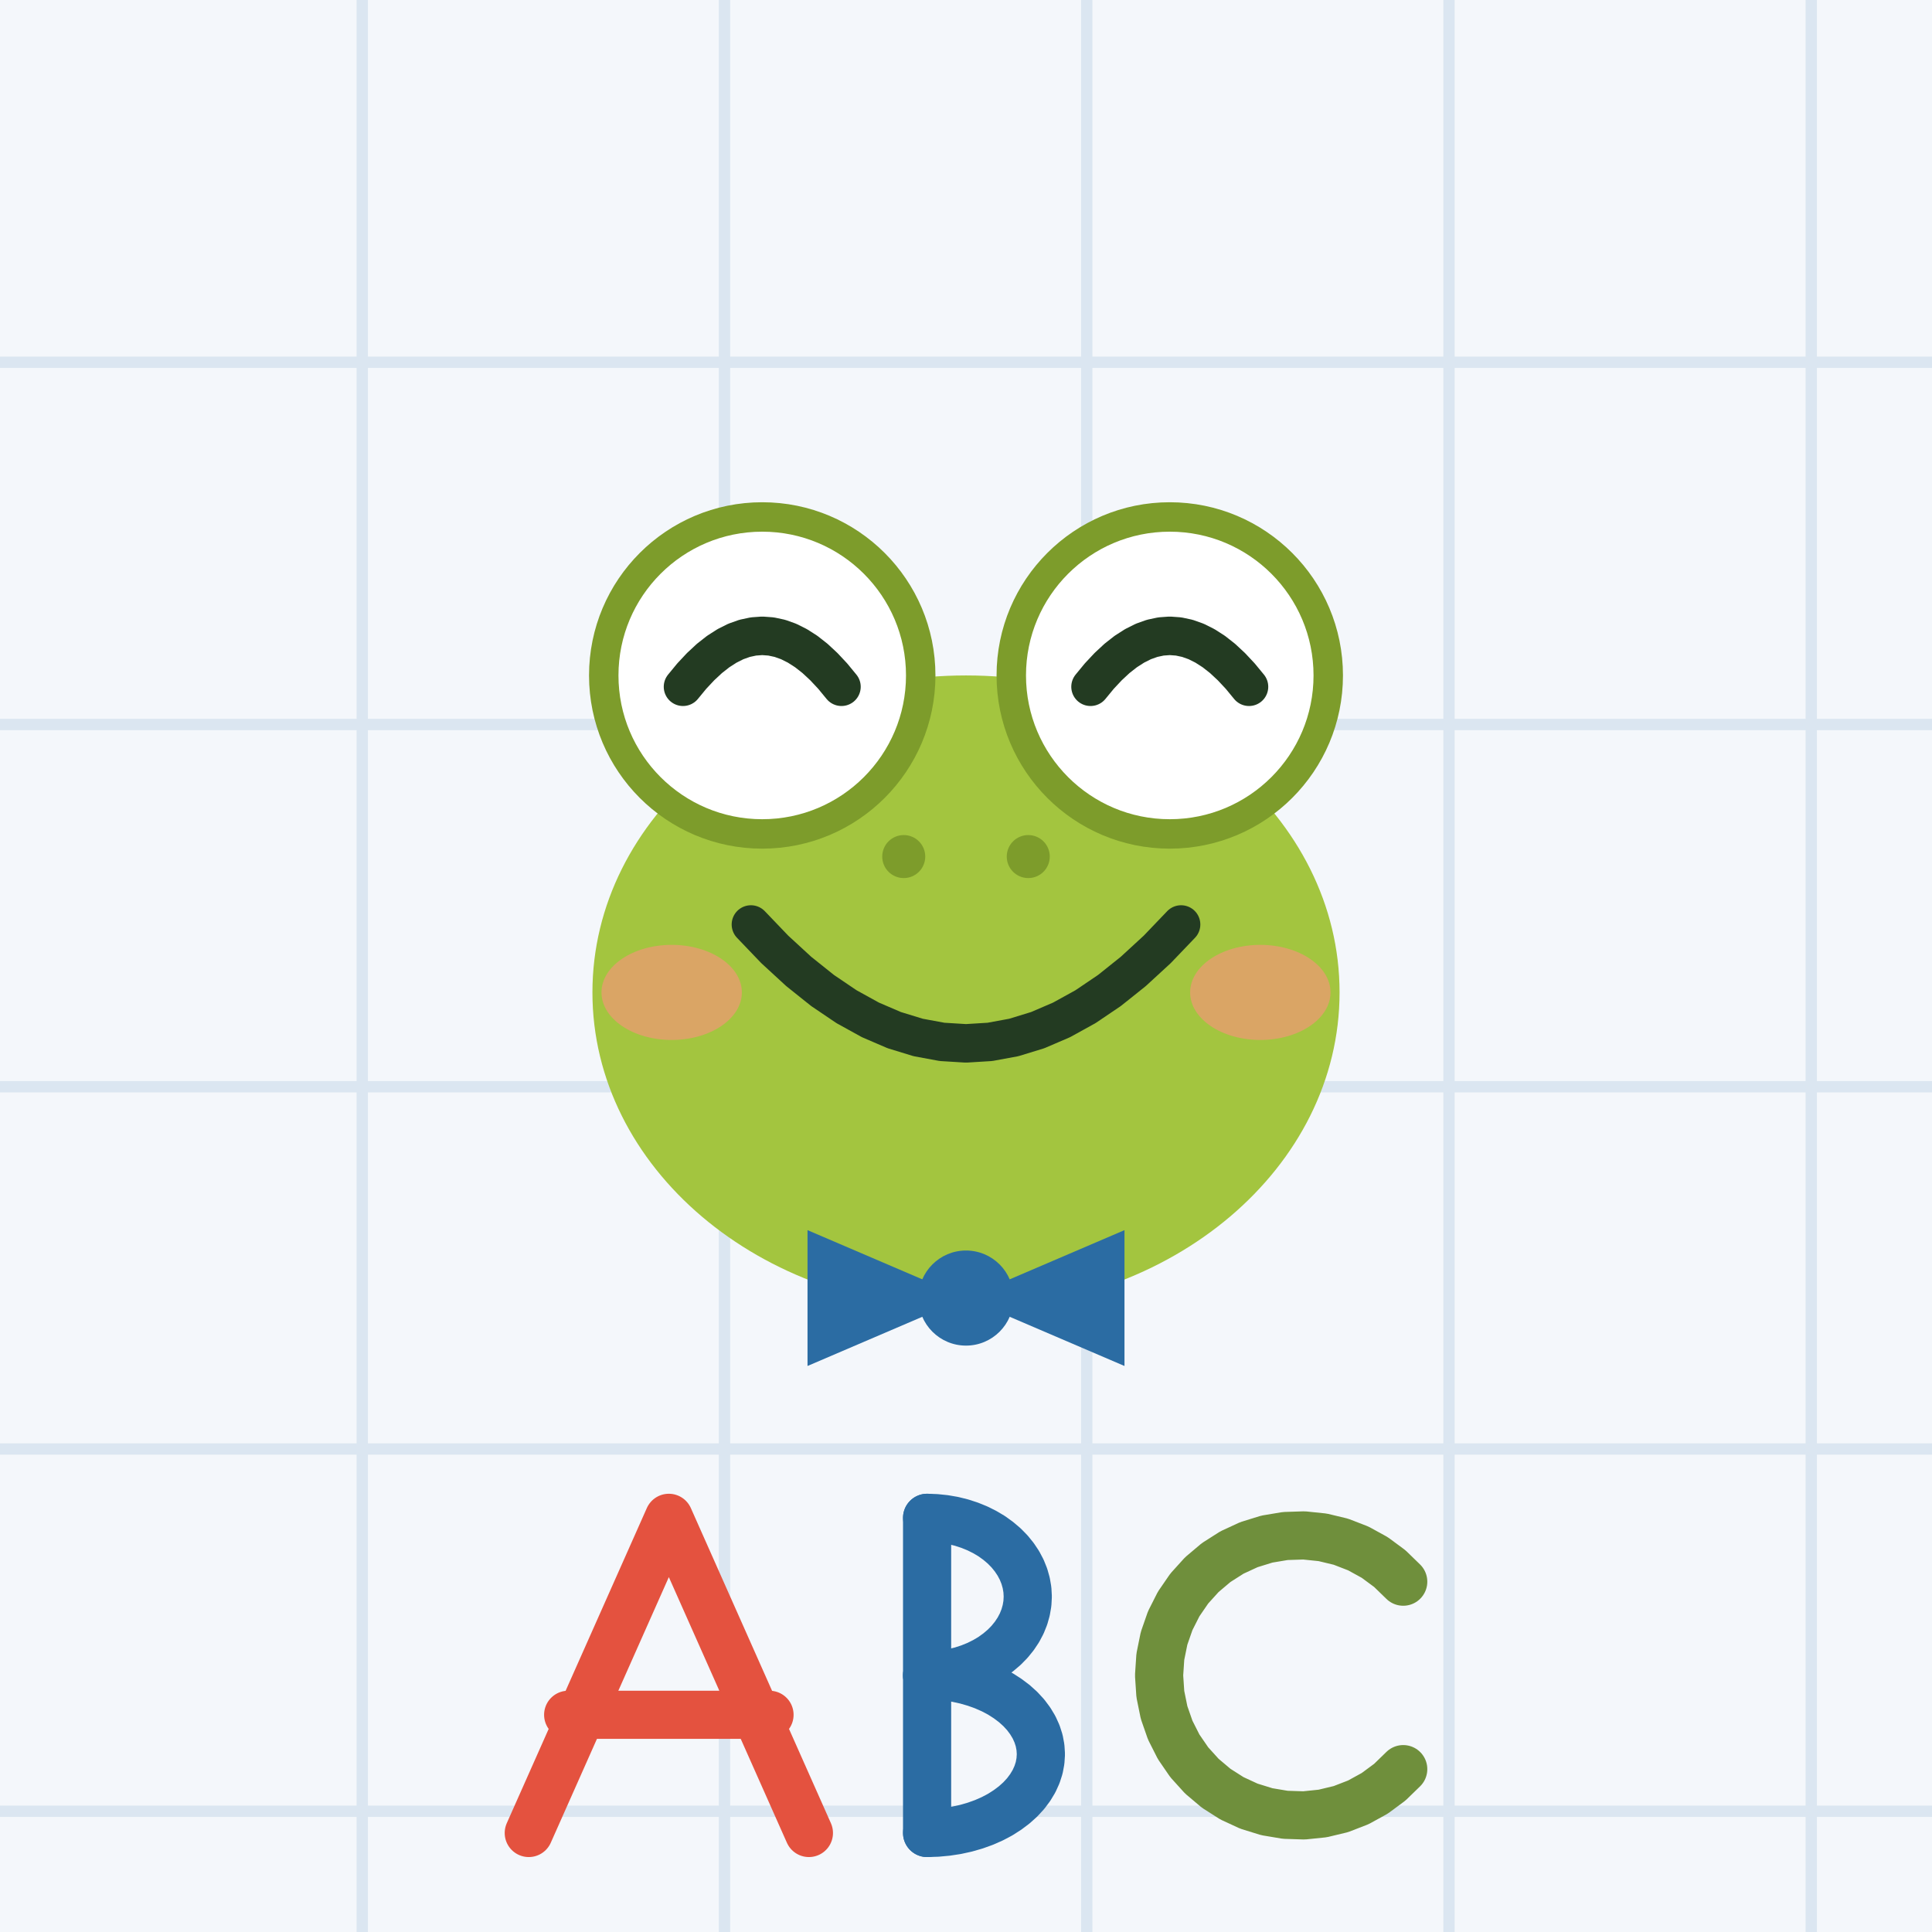
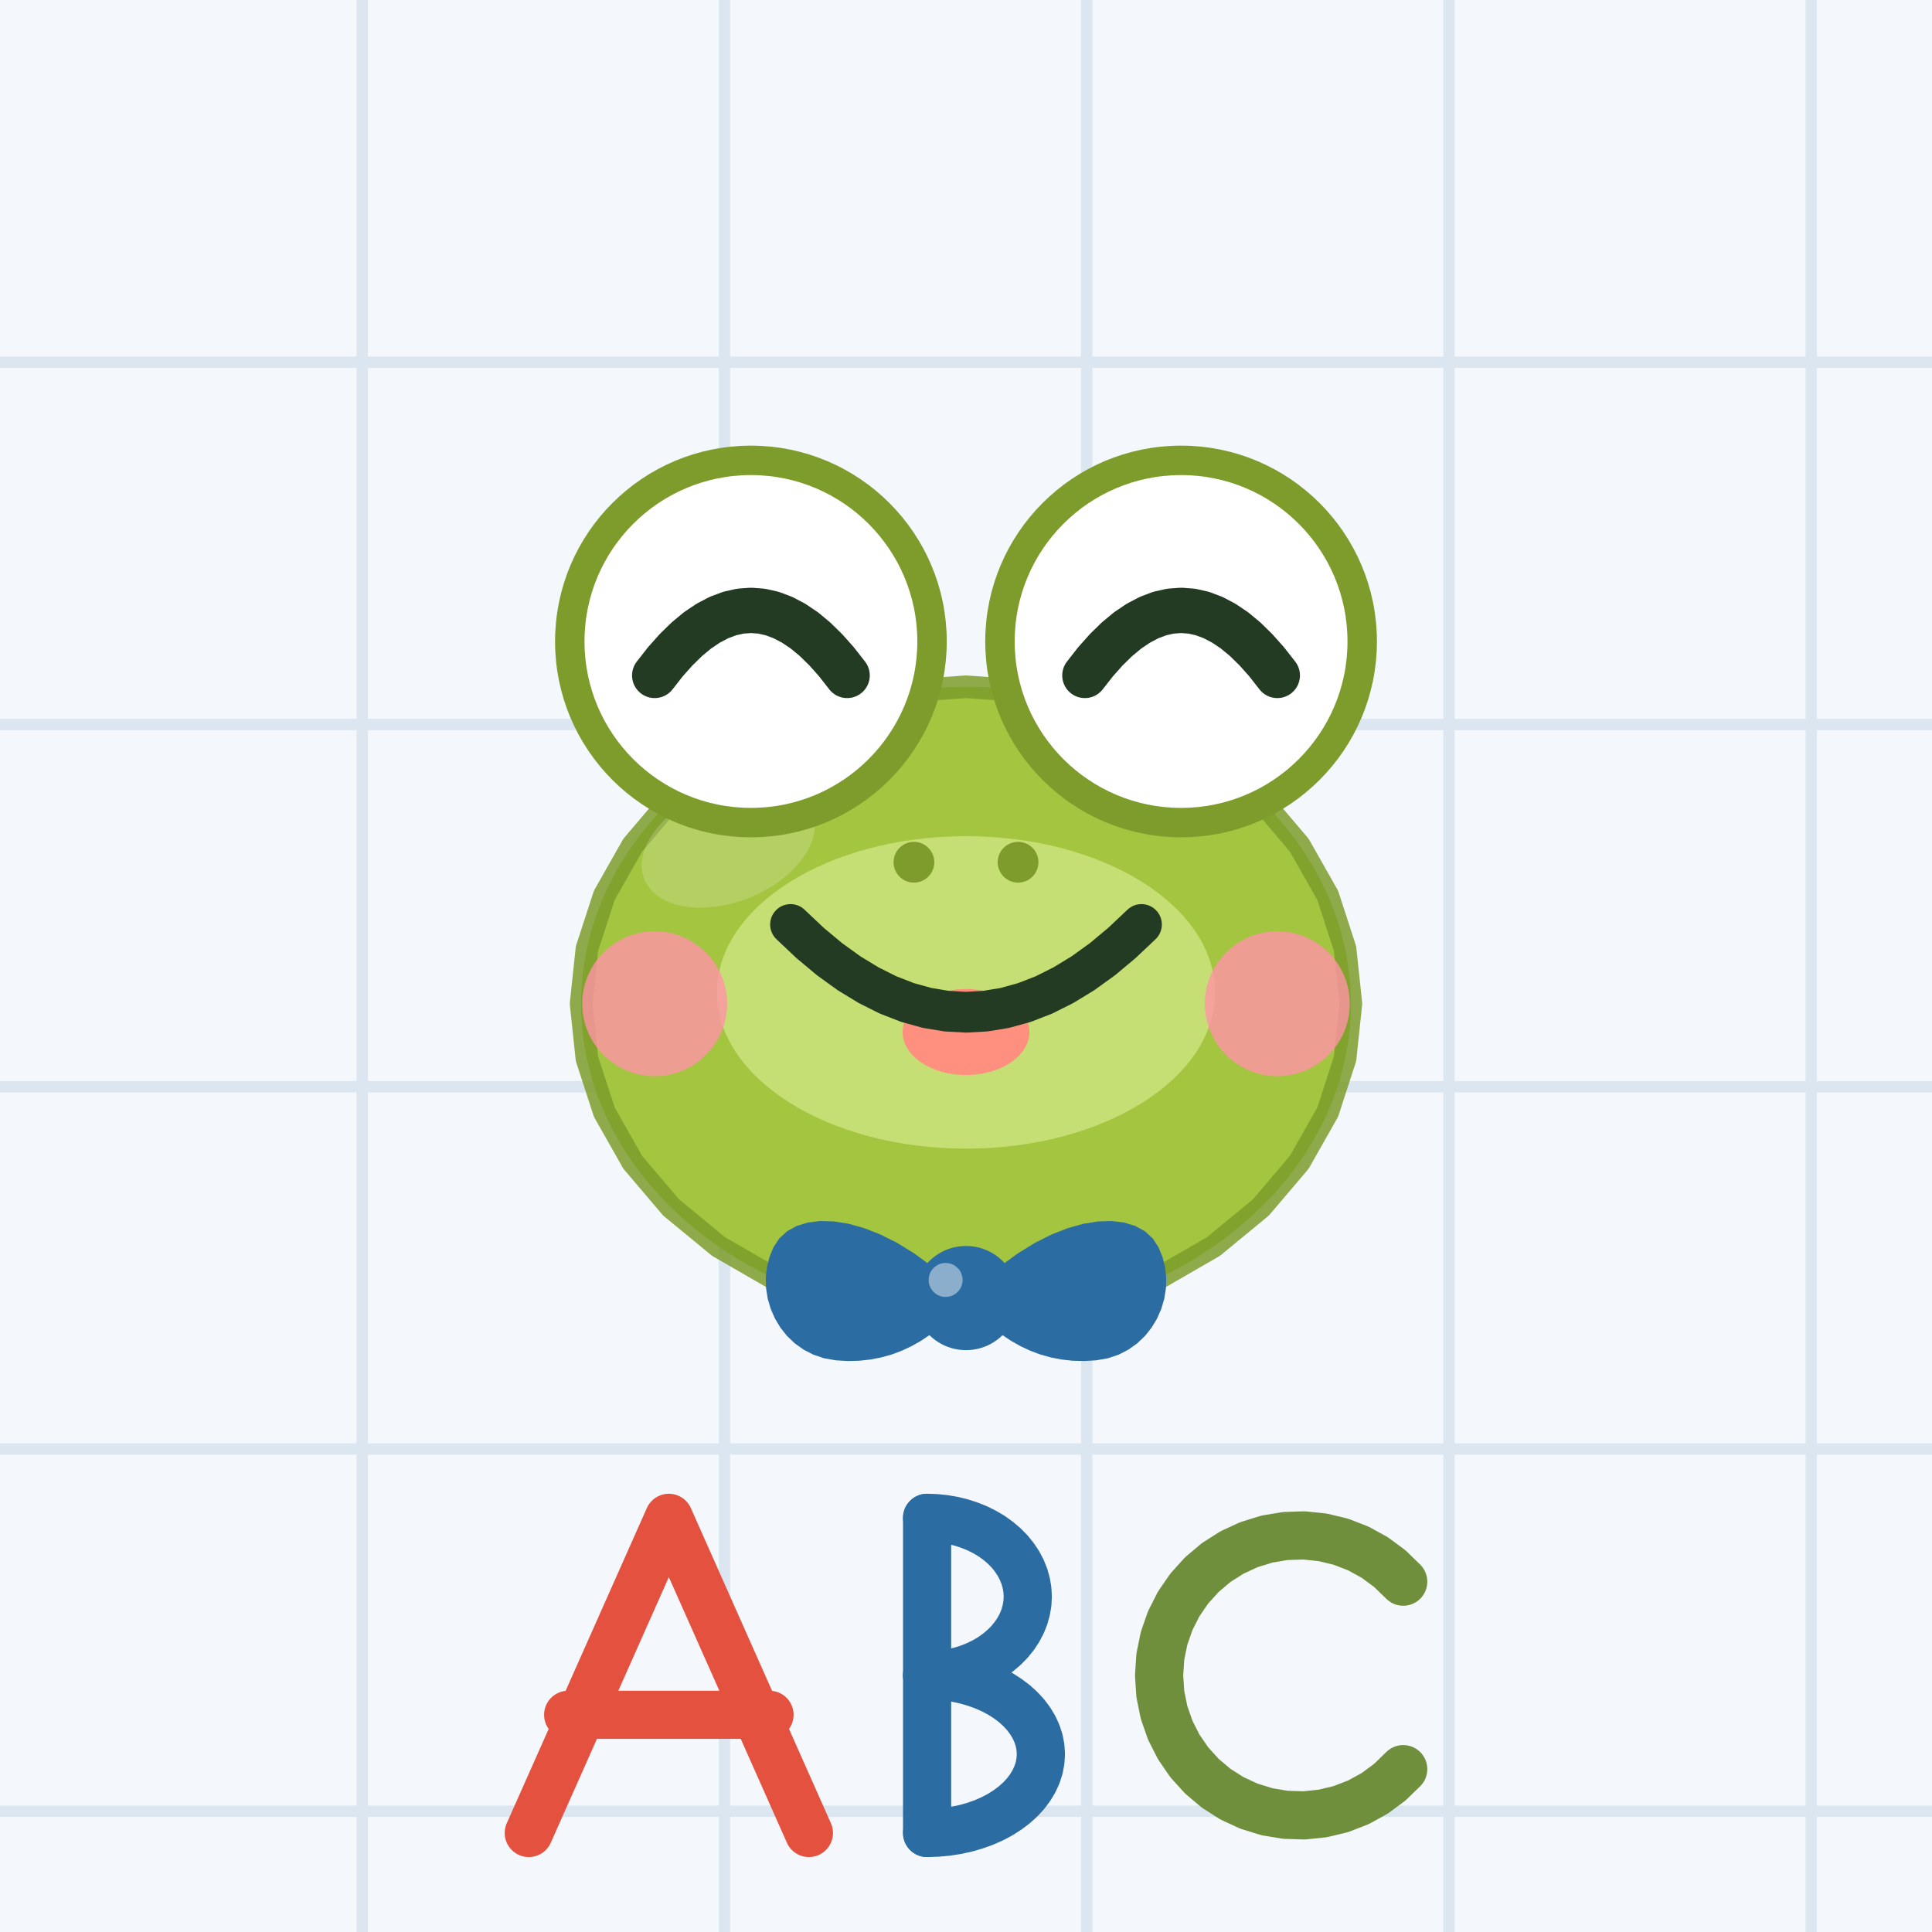
<svg xmlns="http://www.w3.org/2000/svg" viewBox="0 0 512 512" width="512" height="512" role="img" aria-label="えいごノート">
  <rect x="0" y="0" width="512" height="512" fill="#f4f7fb" />
  <rect x="0" y="94.5" width="512" height="3" fill="#dbe6f1" />
  <rect x="94.5" y="0" width="3" height="512" fill="#dbe6f1" />
  <rect x="0" y="190.5" width="512" height="3" fill="#dbe6f1" />
  <rect x="190.5" y="0" width="3" height="512" fill="#dbe6f1" />
  <rect x="0" y="286.5" width="512" height="3" fill="#dbe6f1" />
  <rect x="286.5" y="0" width="3" height="512" fill="#dbe6f1" />
  <rect x="0" y="382.5" width="512" height="3" fill="#dbe6f1" />
  <rect x="382.5" y="0" width="3" height="512" fill="#dbe6f1" />
  <rect x="0" y="478.5" width="512" height="3" fill="#dbe6f1" />
  <rect x="478.5" y="0" width="3" height="512" fill="#dbe6f1" />
-   <ellipse cx="256" cy="263" rx="99" ry="84" fill="#a3c53f" />
-   <circle cx="202" cy="179" r="42" fill="#ffffff" stroke="#7d9c2b" stroke-width="7.8" />
-   <circle cx="310" cy="179" r="42" fill="#ffffff" stroke="#7d9c2b" stroke-width="7.8" />
-   <path d="M181 182 L183.33 179.17 L185.67 176.67 L188 174.5 L190.33 172.67 L192.67 171.17 L195 170 L197.33 169.17 L199.67 168.67 L202 168.5 L204.33 168.67 L206.67 169.17 L209 170 L211.33 171.17 L213.67 172.67 L216 174.5 L218.33 176.67 L220.67 179.17 L223 182" fill="none" stroke="#233b22" stroke-width="10.2" stroke-linecap="round" stroke-linejoin="round" />
-   <path d="M289 182 L291.33 179.17 L293.67 176.67 L296 174.5 L298.33 172.67 L300.67 171.17 L303 170 L305.33 169.17 L307.67 168.67 L310 168.5 L312.33 168.67 L314.67 169.17 L317 170 L319.33 171.17 L321.67 172.67 L324 174.5 L326.33 176.67 L328.67 179.17 L331 182" fill="none" stroke="#233b22" stroke-width="10.2" stroke-linecap="round" stroke-linejoin="round" />
-   <circle cx="239.5" cy="227" r="5.7" fill="#7d9c2b" />
-   <circle cx="272.5" cy="227" r="5.7" fill="#7d9c2b" />
-   <path d="M199 245 L205.33 251.61 L211.67 257.44 L218 262.5 L224.33 266.78 L230.67 270.28 L237 273 L243.33 274.94 L249.67 276.11 L256 276.5 L262.33 276.11 L268.67 274.94 L275 273 L281.33 270.28 L287.67 266.78 L294 262.5 L300.33 257.44 L306.67 251.61 L313 245" fill="none" stroke="#233b22" stroke-width="10.2" stroke-linecap="round" stroke-linejoin="round" />
-   <ellipse cx="178" cy="263" rx="18.6" ry="12.6" fill="#ff8f7e" opacity="0.6" />
-   <ellipse cx="334" cy="263" rx="18.6" ry="12.6" fill="#ff8f7e" opacity="0.6" />
-   <path d="M256 344 L214 326 L214 362Z" fill="#2b6ca3" />
-   <path d="M256 344 L298 326 L298 362Z" fill="#2b6ca3" />
-   <circle cx="256" cy="344" r="12.6" fill="#2b6ca3" />
+   <ellipse cx="256" cy="266" rx="102" ry="84" fill="#a3c53f" />
+   <ellipse cx="256" cy="263" rx="66" ry="41.4" fill="#c9e27a" opacity="0.9" />
+   <path d="M358 266 L356.45 280.59 L351.85 294.73 L344.33 308 L334.14 319.99 L321.56 330.35 L307 338.75 L290.89 344.93 L273.71 348.72 L256 350 L238.29 348.72 L221.11 344.93 L205 338.75 L190.44 330.35 L177.86 319.99 L167.67 308 L160.15 294.73 L155.55 280.59 L154 266 L155.55 251.41 L160.15 237.27 L167.67 224 L177.86 212.01 L190.44 201.65 L205 193.25 L221.11 187.07 L238.29 183.28 L256 182 L273.71 183.28 L290.89 187.07 L307 193.25 L321.56 201.65 L334.14 212.01 L344.33 224 L351.85 237.27 L356.45 251.41 L358 266" fill="none" stroke="#7d9c2b" stroke-width="6" stroke-linecap="round" stroke-linejoin="round" opacity="0.85" />
+   <ellipse cx="193" cy="224" rx="24" ry="15" fill="#ffffff" opacity="0.18" transform="rotate(-22 193 224)" />
+   <circle cx="199" cy="170" r="48" fill="#ffffff" stroke="#7d9c2b" stroke-width="7.8" />
+   <circle cx="313" cy="170" r="48" fill="#ffffff" stroke="#7d9c2b" stroke-width="7.8" />
+   <path d="M173.5 179 L176.33 175.38 L179.17 172.19 L182 169.42 L184.83 167.07 L187.67 165.16 L190.5 163.67 L193.33 162.6 L196.17 161.96 L199 161.75 L201.83 161.96 L204.67 162.6 L207.5 163.67 L210.33 165.16 L213.17 167.07 L216 169.42 L218.83 172.19 L221.67 175.38 L224.5 179" fill="none" stroke="#233b22" stroke-width="12" stroke-linecap="round" stroke-linejoin="round" />
+   <path d="M287.5 179 L290.33 175.38 L293.17 172.19 L296 169.42 L298.83 167.07 L301.67 165.16 L304.5 163.67 L307.33 162.6 L310.17 161.96 L313 161.75 L315.83 161.96 L318.67 162.6 L321.5 163.67 L324.33 165.16 L327.17 167.07 L330 169.42 L332.83 172.19 L335.67 175.38 L338.5 179" fill="none" stroke="#233b22" stroke-width="12" stroke-linecap="round" stroke-linejoin="round" />
+   <circle cx="242.2" cy="228.5" r="5.4" fill="#7d9c2b" />
+   <circle cx="269.8" cy="228.5" r="5.4" fill="#7d9c2b" />
+   <ellipse cx="256" cy="273.5" rx="16.8" ry="11.4" fill="#ff8f7e" />
+   <path d="M209.5 245 L214.67 249.88 L219.83 254.19 L225 257.92 L230.17 261.07 L235.33 263.66 L240.5 265.67 L245.67 267.1 L250.83 267.96 L256 268.25 L261.17 267.96 L266.33 267.1 L271.5 265.67 L276.67 263.66 L281.83 261.07 L287 257.92 L292.17 254.19 L297.33 249.88 L302.5 245" fill="none" stroke="#233b22" stroke-width="10.8" stroke-linecap="round" stroke-linejoin="round" />
+   <circle cx="173.5" cy="266" r="19.2" fill="#ff93a5" opacity="0.8" />
+   <circle cx="338.5" cy="266" r="19.2" fill="#ff93a5" opacity="0.8" />
+   <path d="M256 344 L251.46 339.48 L246.88 335.54 L242.29 332.18 L237.76 329.38 L233.31 327.15 L229 325.46 L224.88 324.31 L220.98 323.69 L217.36 323.59 L214.06 323.99 L211.13 324.9 L208.61 326.29 L206.55 328.16 L205 330.5 L205 330.5 L203.92 333.13 L203.24 335.86 L202.94 338.64 L203.02 341.43 L203.46 344.19 L204.25 346.87 L205.38 349.44 L206.82 351.84 L208.57 354.04 L210.62 356 L212.95 357.66 L215.55 359 L218.4 359.96 L221.5 360.5 L221.5 360.5 L224.67 360.69 L227.74 360.61 L230.71 360.28 L233.59 359.72 L236.36 358.94 L239.01 357.94 L241.56 356.75 L244 355.37 L246.31 353.83 L248.5 352.13 L250.57 350.28 L252.51 348.3 L254.32 346.2 L256 344Z" fill="#2b6ca3" />
+   <path d="M256 344 L260.54 339.48 L265.12 335.54 L269.71 332.18 L274.24 329.38 L278.69 327.15 L283 325.46 L287.13 324.31 L291.02 323.69 L294.64 323.59 L297.94 323.99 L300.87 324.9 L303.39 326.29 L305.45 328.16 L307 330.5 L307 330.5 L308.08 333.13 L308.76 335.86 L309.06 338.64 L308.98 341.43 L308.54 344.19 L307.75 346.87 L306.63 349.44 L305.18 351.84 L303.43 354.04 L301.38 356 L299.05 357.66 L296.45 359 L293.6 359.96 L290.5 360.5 L290.5 360.5 L287.33 360.69 L284.26 360.61 L281.29 360.28 L278.41 359.72 L275.64 358.94 L272.99 357.94 L270.44 356.75 L268 355.37 L265.69 353.83 L263.5 352.13 L261.43 350.28 L259.49 348.3 L257.68 346.2 L256 344Z" fill="#2b6ca3" />
+   <circle cx="256" cy="344" r="13.8" fill="#2b6ca3" />
+   <circle cx="250.6" cy="339.2" r="4.5" fill="#ffffff" opacity="0.45" />
  <path d="M140.13 485.76 L177.25 402.24 L214.37 485.76" fill="none" stroke="#e4523f" stroke-width="12.76" stroke-linecap="round" stroke-linejoin="round" />
  <path d="M150.57 454.44 L203.93 454.44" fill="none" stroke="#e4523f" stroke-width="12.76" stroke-linecap="round" stroke-linejoin="round" />
  <path d="M245.69 402.24 L245.69 485.76" fill="none" stroke="#2b6ca3" stroke-width="12.76" stroke-linecap="round" stroke-linejoin="round" />
  <path d="M245.69 402.24 L248.01 402.32 L250.32 402.56 L252.59 402.95 L254.81 403.5 L256.96 404.2 L259.03 405.04 L260.99 406.02 L262.84 407.12 L264.55 408.36 L266.13 409.7 L267.54 411.14 L268.79 412.68 L269.87 414.3 L270.76 415.98 L271.46 417.72 L271.96 419.49 L272.27 421.3 L272.37 423.12 L272.27 424.94 L271.96 426.75 L271.46 428.52 L270.76 430.26 L269.87 431.94 L268.79 433.56 L267.54 435.1 L266.13 436.54 L264.55 437.88 L262.84 439.12 L260.99 440.22 L259.03 441.2 L256.96 442.04 L254.81 442.74 L252.59 443.29 L250.32 443.68 L248.01 443.92 L245.69 444" fill="none" stroke="#2b6ca3" stroke-width="12.76" stroke-linecap="round" stroke-linejoin="round" />
  <path d="M245.69 444 L248.32 444.08 L250.92 444.32 L253.49 444.71 L256 445.26 L258.43 445.96 L260.77 446.8 L262.99 447.78 L265.07 448.88 L267.01 450.12 L268.79 451.46 L270.39 452.9 L271.81 454.44 L273.02 456.06 L274.03 457.74 L274.82 459.48 L275.39 461.25 L275.73 463.06 L275.85 464.88 L275.73 466.7 L275.39 468.51 L274.82 470.28 L274.03 472.02 L273.02 473.7 L271.81 475.32 L270.39 476.86 L268.79 478.3 L267.01 479.64 L265.07 480.88 L262.99 481.98 L260.77 482.96 L258.43 483.8 L256 484.5 L253.49 485.05 L250.92 485.44 L248.32 485.68 L245.69 485.76" fill="none" stroke="#2b6ca3" stroke-width="12.76" stroke-linecap="round" stroke-linejoin="round" />
  <path d="M371.87 468.84 L368.31 472.3 L364.32 475.25 L359.97 477.64 L355.35 479.43 L350.52 480.59 L345.58 481.1 L340.62 480.94 L335.73 480.12 L330.98 478.65 L326.48 476.57 L322.29 473.9 L318.5 470.7 L315.17 467.02 L312.36 462.93 L310.12 458.5 L308.49 453.82 L307.5 448.95 L307.17 444 L307.5 439.05 L308.49 434.18 L310.12 429.5 L312.36 425.07 L315.17 420.98 L318.5 417.3 L322.29 414.1 L326.48 411.43 L330.98 409.35 L335.73 407.88 L340.62 407.06 L345.58 406.9 L350.52 407.41 L355.35 408.57 L359.97 410.36 L364.32 412.75 L368.31 415.7 L371.87 419.16" fill="none" stroke="#6f8f3c" stroke-width="12.76" stroke-linecap="round" stroke-linejoin="round" />
</svg>
